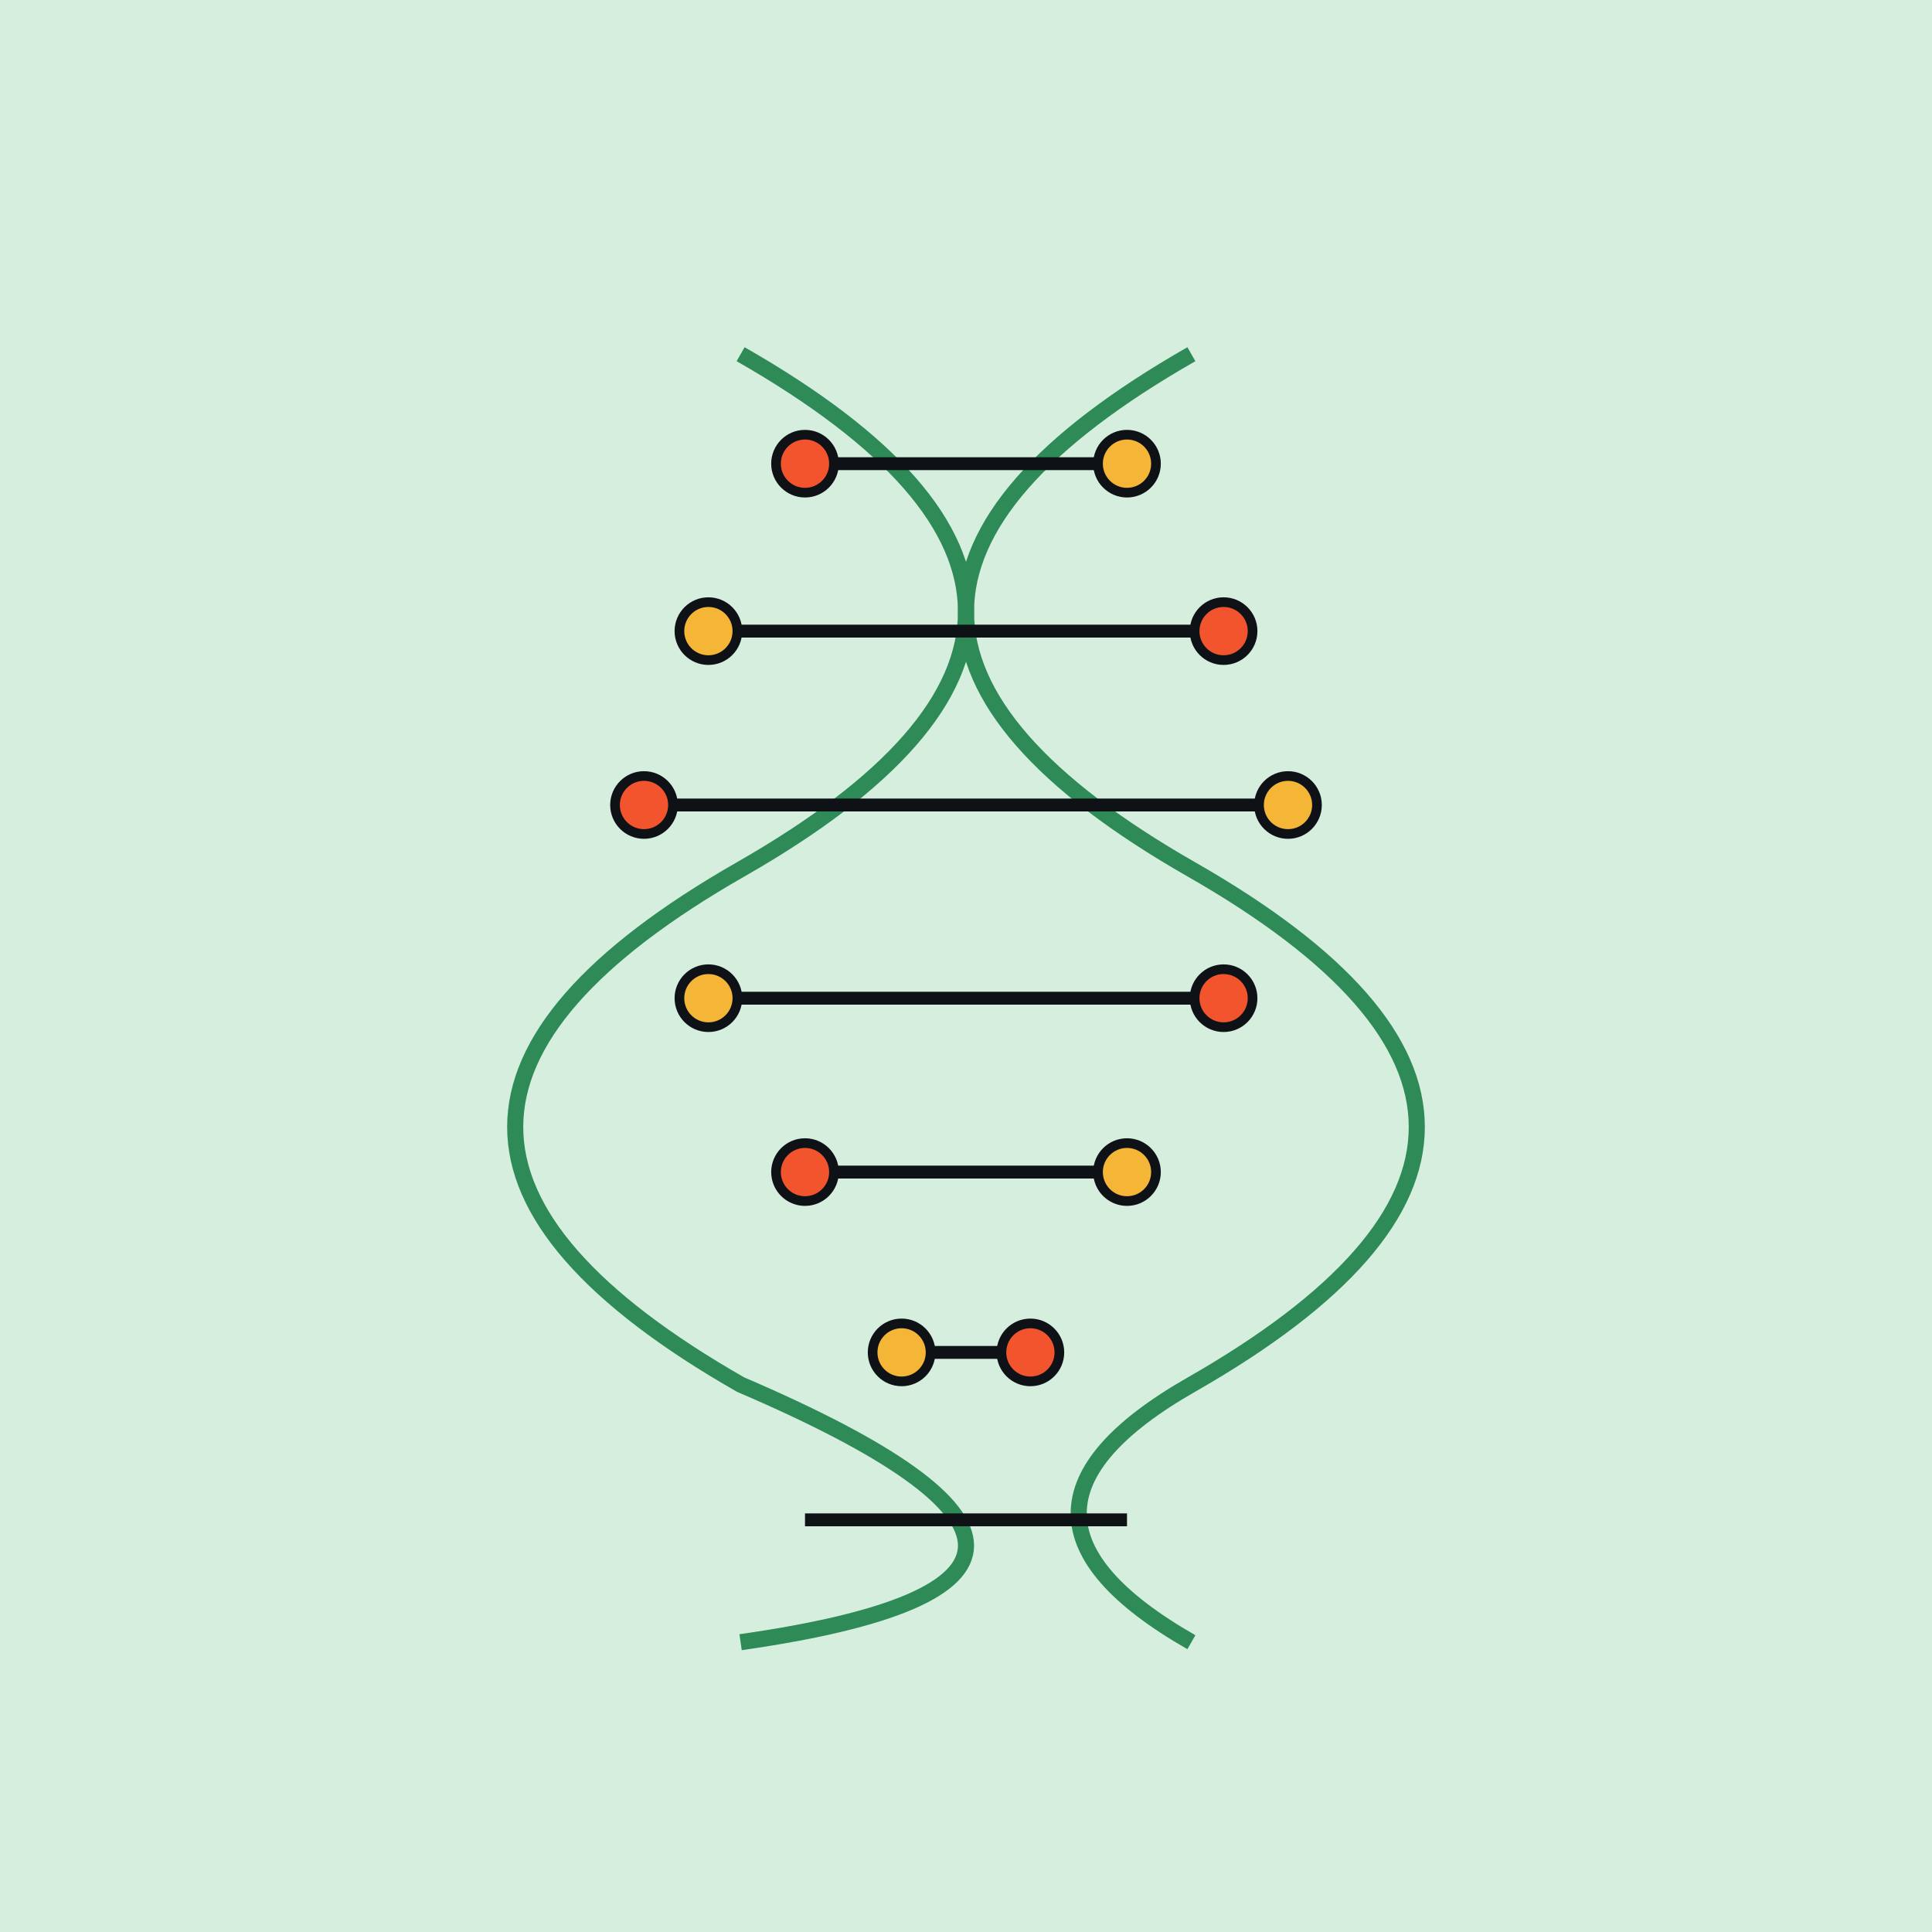
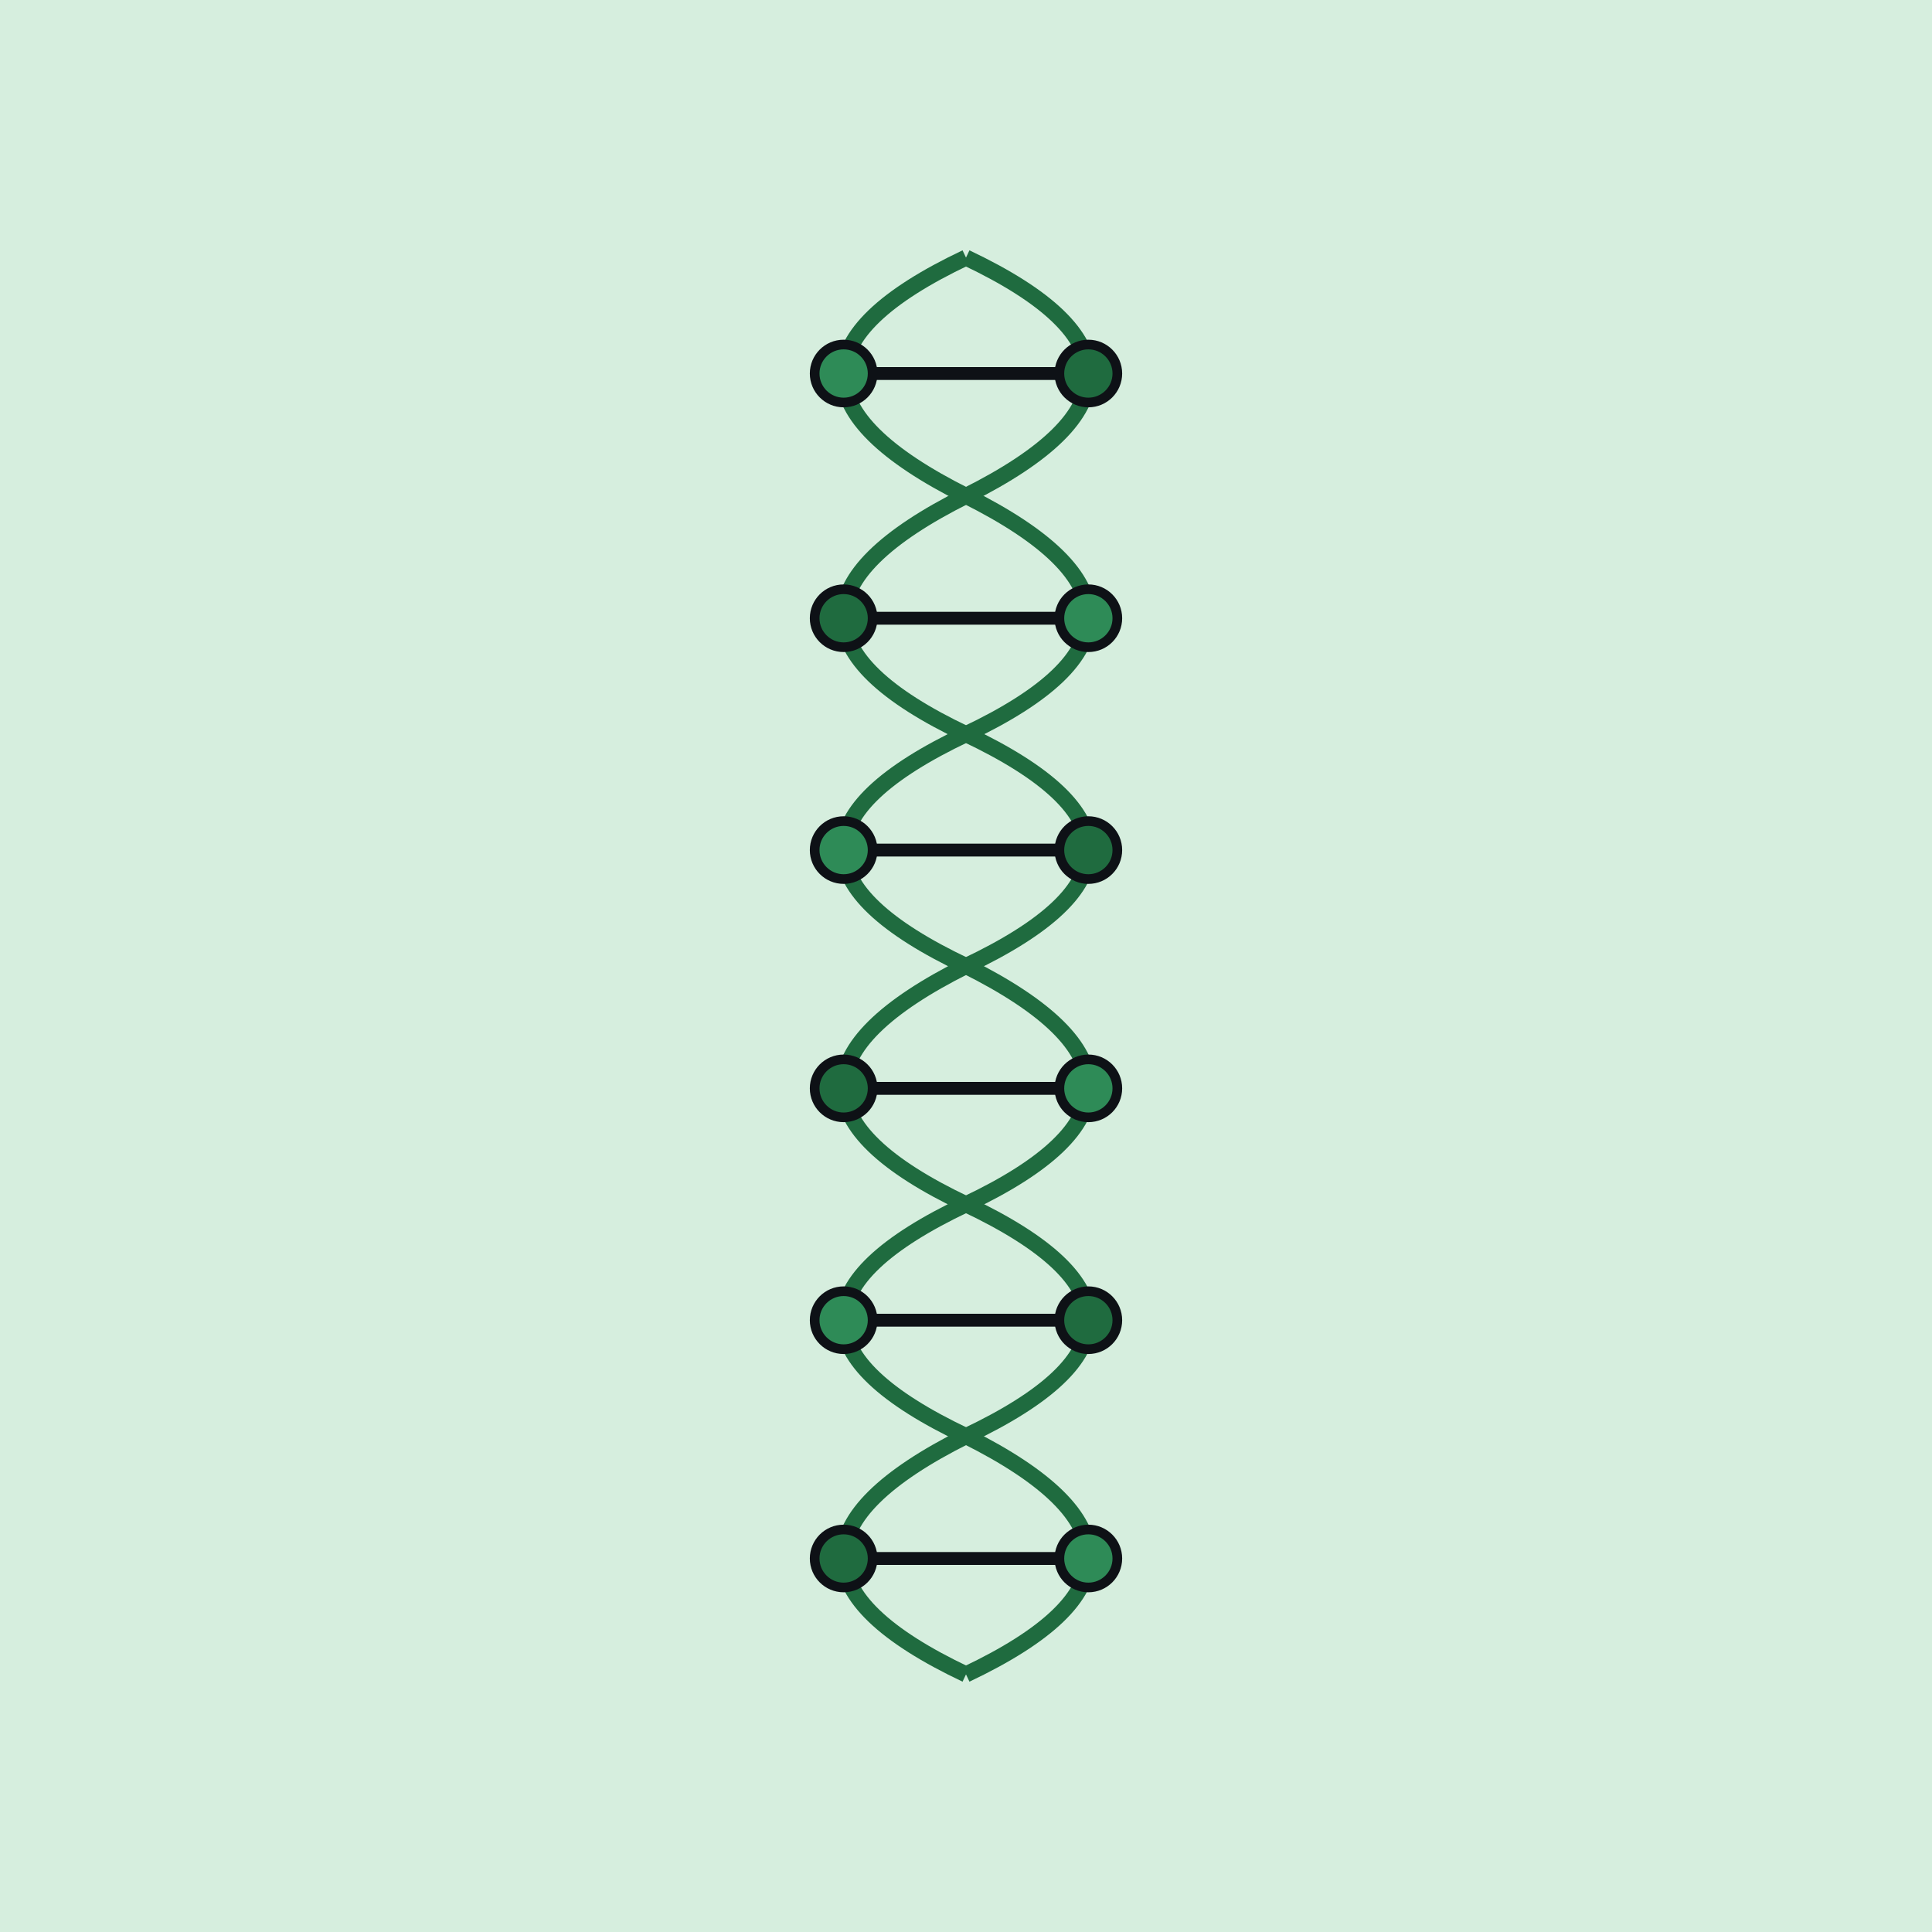
- <svg xmlns="http://www.w3.org/2000/svg" viewBox="0 0 300 300" width="300" height="300" role="img" aria-label="DNA helix">
+ <svg xmlns="http://www.w3.org/2000/svg" viewBox="0 0 300 300" width="300" height="300" role="img" aria-label="Doble hélice de ADN">
  <rect width="300" height="300" fill="#D6EEDE" />
-   <g stroke="#2E8B57" stroke-width="2.5" fill="none">
-     <path d="M115 55 Q 185 95 115 135 Q 45 175 115 215 Q 185 245 115 255" />
-     <path d="M185 55 Q 115 95 185 135 Q 255 175 185 215 Q 150 235 185 255" />
+   <g stroke="#1F6B3F" stroke-width="2.5" fill="none">
+     <path d="M 150 40 Q 188 58 150 77 Q 112 96 150 114 Q 188 132 150 150 Q 112 169 150 187 Q 188 205 150 223 Q 112 242 150 260" />
+     <path d="M 150 40 Q 112 58 150 77 Q 188 96 150 114 Q 112 132 150 150 Q 188 169 150 187 Q 112 205 150 223 Q 188 242 150 260" />
  </g>
  <g stroke="#0E1116" stroke-width="2">
-     <line x1="125" y1="72" x2="175" y2="72" />
-     <line x1="110" y1="98" x2="190" y2="98" />
-     <line x1="100" y1="125" x2="200" y2="125" />
-     <line x1="110" y1="155" x2="190" y2="155" />
-     <line x1="125" y1="182" x2="175" y2="182" />
-     <line x1="140" y1="210" x2="160" y2="210" />
-     <line x1="125" y1="236" x2="175" y2="236" />
+     <line x1="131" y1="58" x2="169" y2="58" />
+     <line x1="131" y1="96" x2="169" y2="96" />
+     <line x1="131" y1="132" x2="169" y2="132" />
+     <line x1="131" y1="169" x2="169" y2="169" />
+     <line x1="131" y1="205" x2="169" y2="205" />
+     <line x1="131" y1="242" x2="169" y2="242" />
  </g>
-   <g fill="#F2542D" stroke="#0E1116" stroke-width="1.5">
-     <circle cx="125" cy="72" r="4.5" />
-     <circle cx="190" cy="98" r="4.5" />
-     <circle cx="100" cy="125" r="4.5" />
-     <circle cx="190" cy="155" r="4.5" />
-     <circle cx="125" cy="182" r="4.5" />
-     <circle cx="160" cy="210" r="4.5" />
-   </g>
-   <g fill="#F5B638" stroke="#0E1116" stroke-width="1.5">
-     <circle cx="175" cy="72" r="4.5" />
-     <circle cx="110" cy="98" r="4.5" />
-     <circle cx="200" cy="125" r="4.5" />
-     <circle cx="110" cy="155" r="4.5" />
-     <circle cx="175" cy="182" r="4.5" />
-     <circle cx="140" cy="210" r="4.5" />
+   <g stroke="#0E1116" stroke-width="1.5">
+     <circle cx="131" cy="58" r="4.5" fill="#2E8B57" />
+     <circle cx="169" cy="58" r="4.5" fill="#1F6B3F" />
+     <circle cx="131" cy="96" r="4.5" fill="#1F6B3F" />
+     <circle cx="169" cy="96" r="4.5" fill="#2E8B57" />
+     <circle cx="131" cy="132" r="4.5" fill="#2E8B57" />
+     <circle cx="169" cy="132" r="4.5" fill="#1F6B3F" />
+     <circle cx="131" cy="169" r="4.5" fill="#1F6B3F" />
+     <circle cx="169" cy="169" r="4.5" fill="#2E8B57" />
+     <circle cx="131" cy="205" r="4.5" fill="#2E8B57" />
+     <circle cx="169" cy="205" r="4.5" fill="#1F6B3F" />
+     <circle cx="131" cy="242" r="4.5" fill="#1F6B3F" />
+     <circle cx="169" cy="242" r="4.5" fill="#2E8B57" />
  </g>
</svg>
